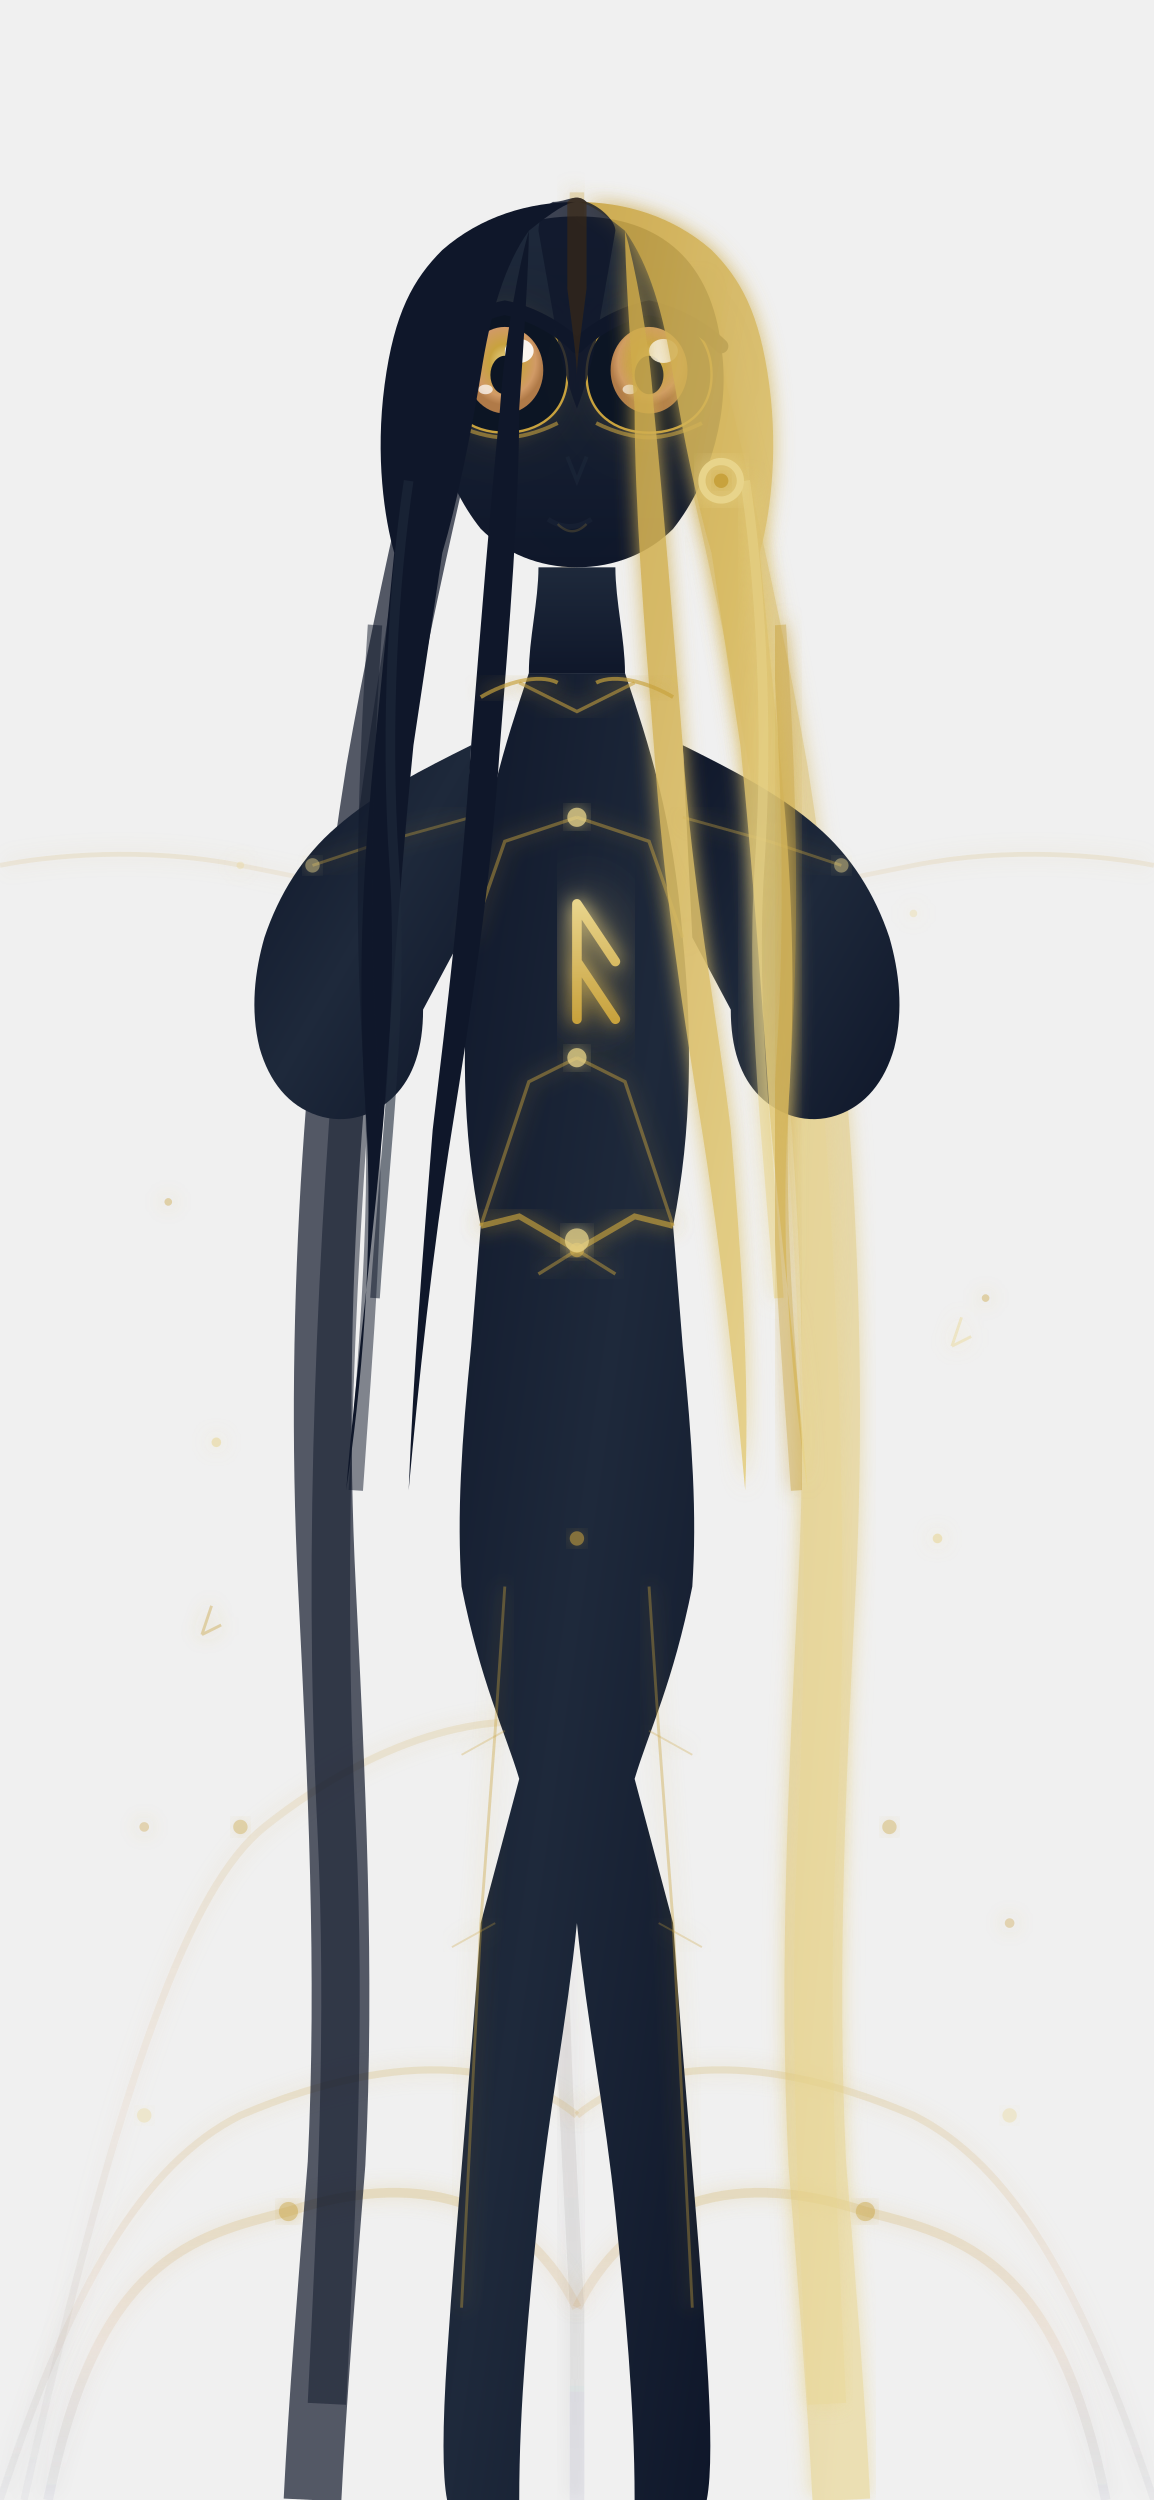
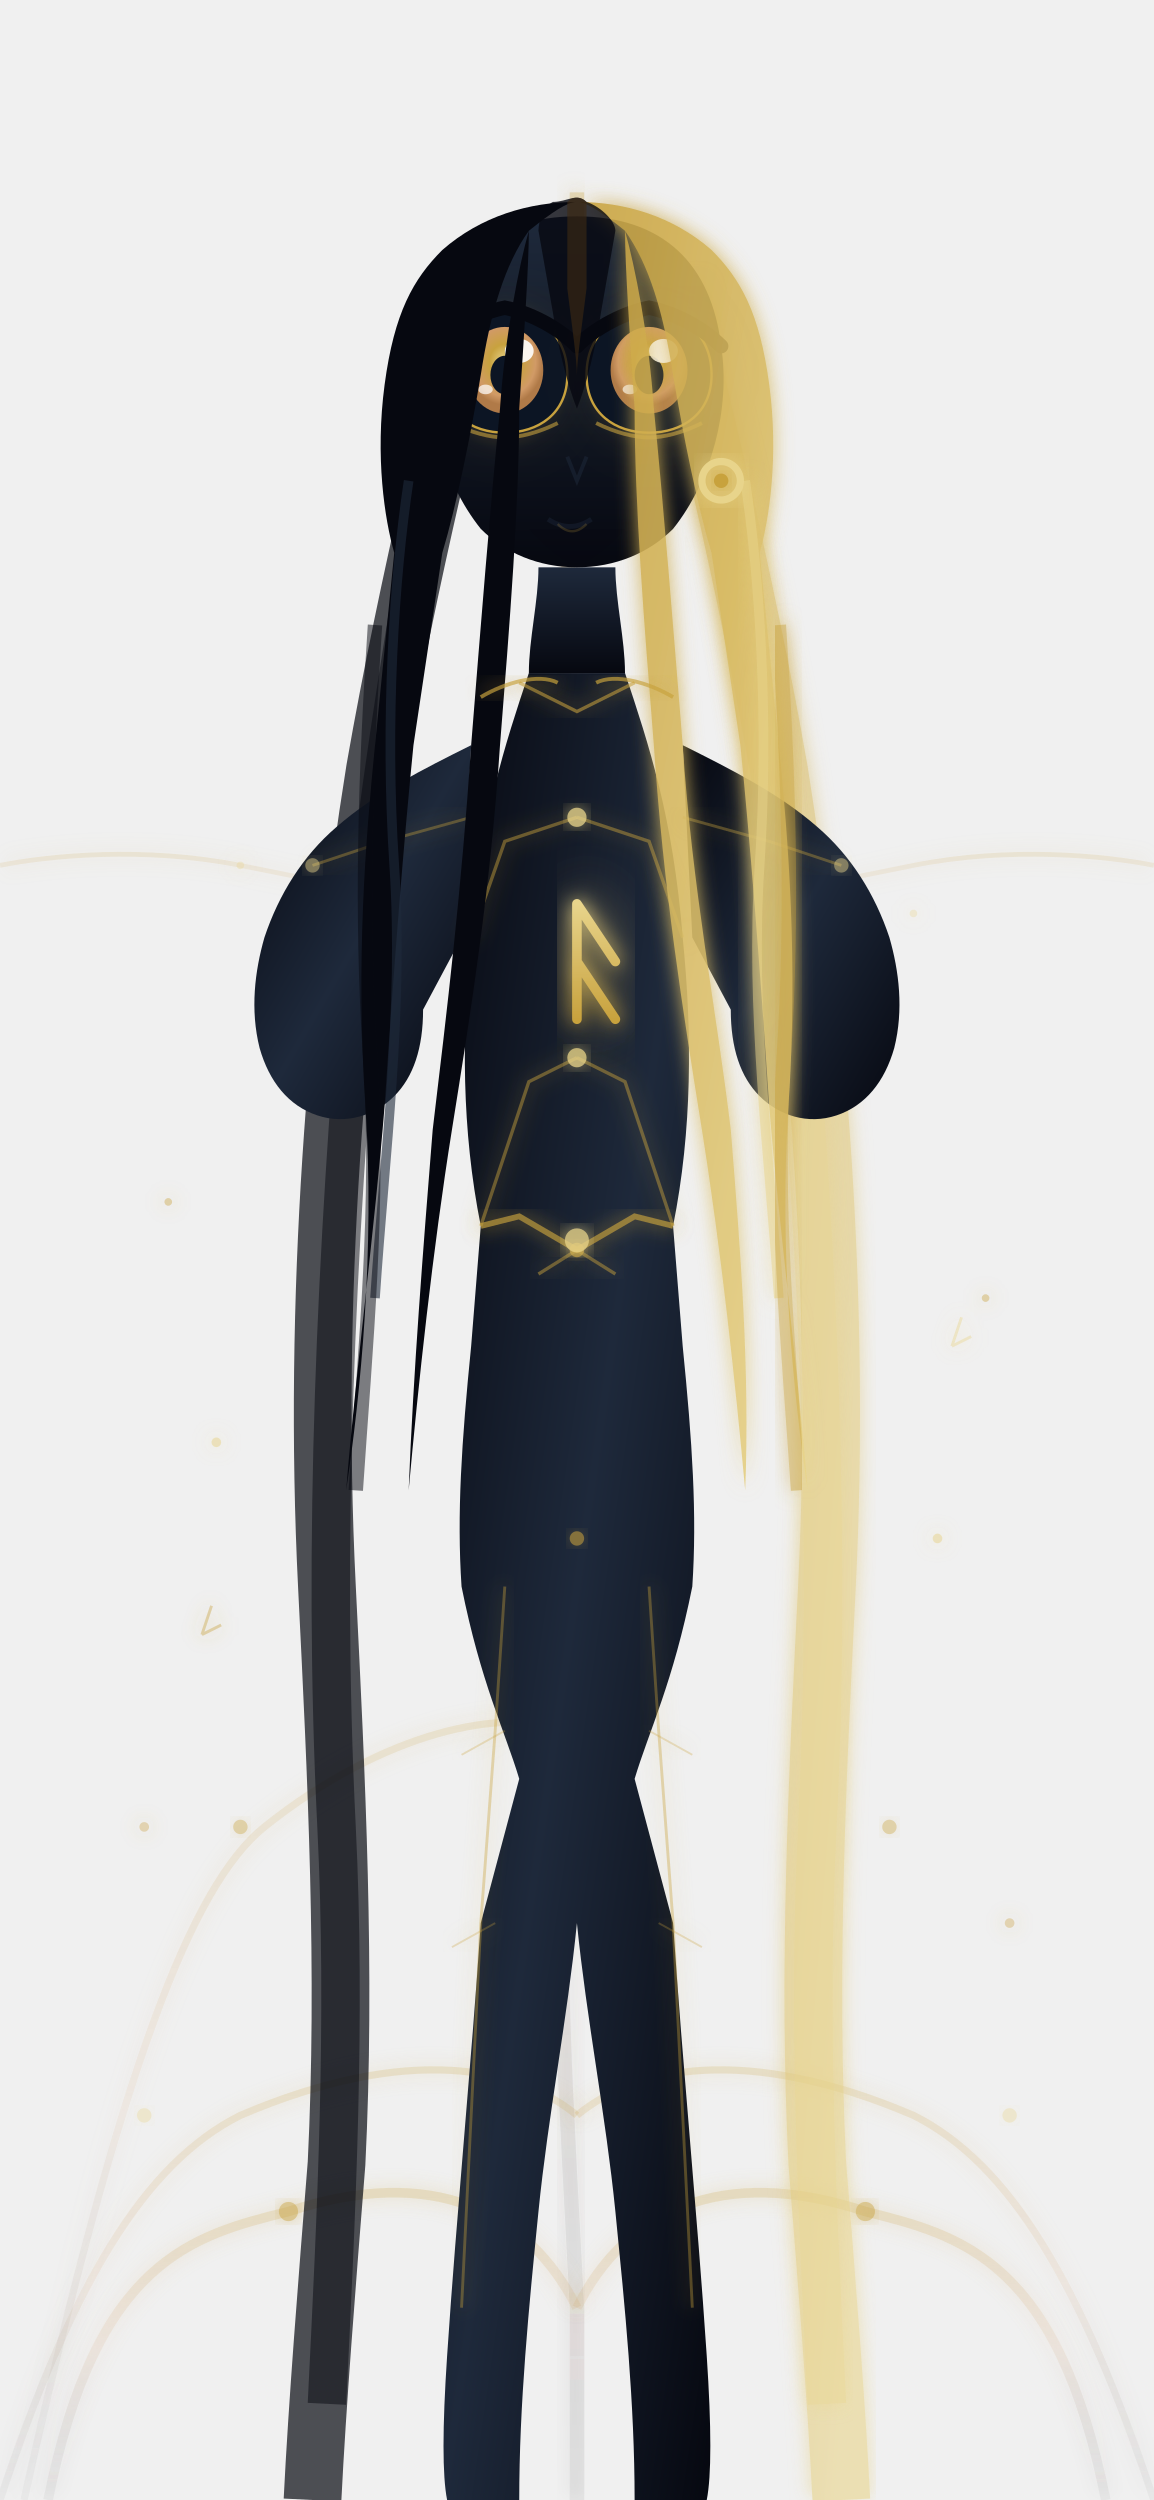
<svg xmlns="http://www.w3.org/2000/svg" viewBox="0 0 240 520" width="240" height="520">
  <defs>
    <linearGradient id="hairGrad" x1="0%" y1="0%" x2="100%" y2="20%">
-       <stop offset="0%" stop-color="#0f172a" />
-       <stop offset="45%" stop-color="#0f172a" />
+       <stop offset="0%" stop-color="#060810" />
+       <stop offset="45%" stop-color="#060810" />
      <stop offset="55%" stop-color="#3d2a12" />
      <stop offset="100%" stop-color="#e8d48b" />
    </linearGradient>
    <linearGradient id="hairLeftGrad" x1="0%" y1="0%" x2="100%" y2="100%">
-       <stop offset="0%" stop-color="#0f172a" />
-       <stop offset="100%" stop-color="#0f172a" />
+       <stop offset="0%" stop-color="#060810" />
+       <stop offset="100%" stop-color="#060810" />
    </linearGradient>
    <linearGradient id="hairRightGrad" x1="0%" y1="0%" x2="100%" y2="100%">
      <stop offset="0%" stop-color="#c8a23e" />
      <stop offset="100%" stop-color="#e8d48b" />
    </linearGradient>
    <linearGradient id="armorGrad" x1="0%" y1="0%" x2="100%" y2="100%">
-       <stop offset="0%" stop-color="#0f172a" />
+       <stop offset="0%" stop-color="#060810" />
      <stop offset="50%" stop-color="#1e293b" />
-       <stop offset="100%" stop-color="#0f172a" />
+       <stop offset="100%" stop-color="#060810" />
    </linearGradient>
    <linearGradient id="circuitGrad" x1="0%" y1="0%" x2="0%" y2="100%">
      <stop offset="0%" stop-color="#e8d48b" />
      <stop offset="50%" stop-color="#c8a23e" />
      <stop offset="100%" stop-color="#d19a66" />
    </linearGradient>
    <linearGradient id="treeGrad" x1="0%" y1="0%" x2="0%" y2="100%">
      <stop offset="0%" stop-color="#c8a23e" stop-opacity="0.6" />
      <stop offset="50%" stop-color="#d19a66" stop-opacity="0.3" />
-       <stop offset="100%" stop-color="#0f172a" stop-opacity="0.1" />
+       <stop offset="100%" stop-color="#060810" stop-opacity="0.1" />
    </linearGradient>
    <linearGradient id="skinGrad" x1="0%" y1="0%" x2="0%" y2="100%">
      <stop offset="0%" stop-color="#1e293b" />
-       <stop offset="100%" stop-color="#0f172a" />
+       <stop offset="100%" stop-color="#060810" />
    </linearGradient>
    <radialGradient id="eyeGrad" cx="50%" cy="40%" r="50%">
      <stop offset="0%" stop-color="#e8d48b" />
      <stop offset="40%" stop-color="#c8a23e" />
      <stop offset="80%" stop-color="#d19a66" />
      <stop offset="100%" stop-color="#b07a48" />
    </radialGradient>
    <radialGradient id="eyeGlowGrad" cx="50%" cy="50%" r="50%">
      <stop offset="0%" stop-color="#c8a23e" stop-opacity="0.8" />
      <stop offset="100%" stop-color="#c8a23e" stop-opacity="0" />
    </radialGradient>
    <linearGradient id="runeGrad" x1="0%" y1="0%" x2="0%" y2="100%">
      <stop offset="0%" stop-color="#e8d48b" />
      <stop offset="100%" stop-color="#c8a23e" />
    </linearGradient>
    <filter id="glow" x="-20%" y="-20%" width="140%" height="140%">
      <feGaussianBlur in="SourceGraphic" stdDeviation="2" result="blur" />
      <feComposite in="SourceGraphic" in2="blur" operator="over" />
    </filter>
    <filter id="glowStrong" x="-50%" y="-50%" width="200%" height="200%">
      <feGaussianBlur in="SourceGraphic" stdDeviation="6" result="blur1" />
      <feGaussianBlur in="SourceGraphic" stdDeviation="2" result="blur2" />
      <feMerge>
        <feMergeNode in="blur1" />
        <feMergeNode in="blur2" />
        <feMergeNode in="SourceGraphic" />
      </feMerge>
    </filter>
  </defs>
  <g id="yggdrasil" class="yggdrasil-circuits">
    <path d="M120,520 L120,480 C118,440 115,400 118,360 C120,320 122,280 120,240 C118,200 116,160 118,120 C120,90 120,60 120,40" stroke="url(#treeGrad)" stroke-width="3" fill="none" filter="url(#glow)" opacity="0.5" />
    <path d="M120,480 C110,460 90,450 60,460 C40,465 20,470 10,520" stroke="url(#treeGrad)" stroke-width="2" fill="none" filter="url(#glow)" opacity="0.4" />
    <path d="M120,440 C108,430 85,425 50,440 C30,450 15,475 0,520" stroke="url(#treeGrad)" stroke-width="1.5" fill="none" filter="url(#glow)" opacity="0.35" />
    <path d="M118,360 C105,355 80,360 55,380 C40,392 25,430 5,520" stroke="url(#treeGrad)" stroke-width="1.5" fill="none" filter="url(#glow)" opacity="0.3" />
    <path d="M120,480 C130,460 150,450 180,460 C200,465 220,470 230,520" stroke="url(#treeGrad)" stroke-width="2" fill="none" filter="url(#glow)" opacity="0.4" />
    <path d="M120,440 C132,430 155,425 190,440 C210,450 225,475 240,520" stroke="url(#treeGrad)" stroke-width="1.5" fill="none" filter="url(#glow)" opacity="0.35" />
    <path d="118,360 C135,355 160,360 185,380 C200,392 215,430 235,520" stroke="url(#treeGrad)" stroke-width="1.5" fill="none" filter="url(#glow)" opacity="0.3" />
    <path d="M118,200 C100,190 75,185 50,180 C30,176 10,178 0,180" stroke="url(#treeGrad)" stroke-width="1" fill="none" filter="url(#glow)" opacity="0.25" />
    <path d="M122,200 C140,190 165,185 190,180 C210,176 230,178 240,180" stroke="url(#treeGrad)" stroke-width="1" fill="none" filter="url(#glow)" opacity="0.25" />
    <circle cx="60" cy="460" r="2" fill="#c8a23e" filter="url(#glow)" opacity="0.5" />
    <circle cx="180" cy="460" r="2" fill="#c8a23e" filter="url(#glow)" opacity="0.5" />
    <circle cx="50" cy="380" r="1.5" fill="#c8a23e" filter="url(#glow)" opacity="0.4" />
    <circle cx="185" cy="380" r="1.5" fill="#c8a23e" filter="url(#glow)" opacity="0.4" />
    <circle cx="30" cy="440" r="1.5" fill="#e8d48b" filter="url(#glow)" opacity="0.35" />
    <circle cx="210" cy="440" r="1.5" fill="#e8d48b" filter="url(#glow)" opacity="0.35" />
  </g>
  <g id="hair-back" class="lilith-hair-back">
    <path d="M100,60 C95,80 85,120 78,160 C70,210 65,270 68,330 C70,370 72,410 70,450 C68,475 66,500 65,520" stroke="url(#hairLeftGrad)" stroke-width="12" fill="none" opacity="0.7" />
-     <path d="M95,65 C90,100 80,150 75,200 C70,260 67,320 70,380 C72,420 70,460 68,500" stroke="#0f172a" stroke-width="8" fill="none" opacity="0.5" />
+     <path d="M95,65 C90,100 80,150 75,200 C70,260 67,320 70,380 C72,420 70,460 68,500" stroke="#060810" stroke-width="8" fill="none" opacity="0.5" />
    <path d="M140,60 C145,80 155,120 162,160 C170,210 175,270 172,330 C170,370 168,410 170,450 C172,475 174,500 175,520" stroke="url(#hairRightGrad)" stroke-width="12" fill="none" filter="url(#glow)" opacity="0.6" />
    <path d="M145,65 C150,100 160,150 165,200 C170,260 173,320 170,380 C168,420 170,460 172,500" stroke="#e8d48b" stroke-width="8" fill="none" filter="url(#glow)" opacity="0.4" />
  </g>
  <g id="body" class="lilith-body">
    <path d="M112,118 C112,125 110,133 110,140 L130,140 C130,133 128,125 128,118" fill="url(#skinGrad)" />
    <path d="M110,140 C105,155 100,170 98,195 C96,215 96,235 100,255               L98,280 C96,300 95,315 96,330               C100,350 105,360 108,370               L100,400 C98,430 95,460 93,490 C92,505 92,515 93,520               L108,520 C108,500 110,480 112,460 C114,440 118,420 120,400               C122,420 126,440 128,460 C130,480 132,500 132,520               L147,520 C148,515 148,505 147,490               C145,460 142,430 140,400               L132,370 C135,360 140,350 144,330               C145,315 144,300 142,280               L140,255 C144,235 144,215 142,195               C140,170 135,155 130,140 Z" fill="url(#armorGrad)" />
    <path d="M98,155 C88,160 78,165 70,172 C63,178 58,186 55,195               C53,202 52,210 54,218 C56,225 60,230 66,232               C72,234 78,232 82,228 C86,224 88,218 88,210               L96,195" fill="url(#armorGrad)" />
    <path d="M142,155 C152,160 162,165 170,172 C177,178 182,186 185,195               C187,202 188,210 186,218 C184,225 180,230 174,232               C168,234 162,232 158,228 C154,224 152,218 152,210               L144,195" fill="url(#armorGrad)" />
  </g>
  <g id="circuits" class="lilith-circuits">
    <line x1="120" y1="145" x2="120" y2="395" stroke="#c8a23e" stroke-width="1" filter="url(#glow)" opacity="0.7" />
    <path d="M120,170 L105,175 L98,195" stroke="#c8a23e" stroke-width="0.7" fill="none" filter="url(#glow)" opacity="0.5" />
    <path d="M120,170 L135,175 L142,195" stroke="#c8a23e" stroke-width="0.7" fill="none" filter="url(#glow)" opacity="0.5" />
    <path d="M120,220 L110,225 L100,255" stroke="#c8a23e" stroke-width="0.7" fill="none" filter="url(#glow)" opacity="0.5" />
    <path d="M120,220 L130,225 L140,255" stroke="#c8a23e" stroke-width="0.7" fill="none" filter="url(#glow)" opacity="0.5" />
    <path d="M120,260 L112,265" stroke="#c8a23e" stroke-width="0.7" fill="none" filter="url(#glow)" opacity="0.5" />
    <path d="M120,260 L128,265" stroke="#c8a23e" stroke-width="0.7" fill="none" filter="url(#glow)" opacity="0.5" />
    <circle cx="120" cy="170" r="2" fill="#e8d48b" filter="url(#glow)" opacity="0.8" />
    <circle cx="120" cy="220" r="2" fill="#e8d48b" filter="url(#glow)" opacity="0.8" />
    <circle cx="120" cy="260" r="1.5" fill="#c8a23e" filter="url(#glow)" opacity="0.7" />
    <circle cx="120" cy="320" r="1.5" fill="#c8a23e" filter="url(#glow)" opacity="0.6" />
    <path d="M98,170 L80,175 L65,180" stroke="#c8a23e" stroke-width="0.6" fill="none" filter="url(#glow)" opacity="0.4" />
    <path d="M142,170 L160,175 L175,180" stroke="#c8a23e" stroke-width="0.6" fill="none" filter="url(#glow)" opacity="0.4" />
    <circle cx="65" cy="180" r="1.5" fill="#e8d48b" filter="url(#glow)" opacity="0.5" />
    <circle cx="175" cy="180" r="1.5" fill="#e8d48b" filter="url(#glow)" opacity="0.5" />
  </g>
  <g id="rune" class="lilith-rune" transform="translate(120,200)" filter="url(#glowStrong)">
    <path d="M0,-12 L0,12 M0,-12 L8,0 M0,0 L8,12" stroke="url(#runeGrad)" stroke-width="2" fill="none" stroke-linecap="round" />
  </g>
  <g id="head" class="lilith-head">
    <path d="M120,45 C138,45 148,55 150,72 C152,85 148,100 140,110               C135,115 128,118 120,118 C112,118 105,115 100,110               C92,100 88,85 90,72 C92,55 102,45 120,45 Z" fill="url(#skinGrad)" />
-     <path d="M110,110 C115,116 120,118 120,118 C120,118 125,116 130,110" fill="#0f172a" opacity="0.3" />
+     <path d="M110,110 C115,116 120,118 120,118 C120,118 125,116 130,110" fill="#060810" opacity="0.3" />
  </g>
  <g id="eyes" class="lilith-eyes">
    <g class="lilith-eye" id="left-eye">
      <ellipse cx="105" cy="78" rx="14" ry="16" fill="url(#eyeGlowGrad)" opacity="0.3" filter="url(#glowStrong)" />
      <path d="M92,78 C92,68 100,65 105,65 C110,65 118,68 118,78 C118,86 112,90 105,90 C98,90 92,86 92,78 Z" fill="#0c1524" stroke="#c8a23e" stroke-width="0.5" />
      <ellipse cx="105" cy="77" rx="8" ry="9" fill="url(#eyeGrad)" />
      <ellipse cx="105" cy="78" rx="3" ry="4" fill="#0c1524" />
      <ellipse cx="108" cy="73" rx="3" ry="2.5" fill="#ffffff" opacity="0.9" />
      <ellipse cx="101" cy="81" rx="1.5" ry="1" fill="#ffffff" opacity="0.7" />
-       <path d="M90,72 C94,68 100,65 105,64 C110,65 116,68 120,72" stroke="#0f172a" stroke-width="3" fill="none" stroke-linecap="round" />
+       <path d="M90,72 C94,68 100,65 105,64 C110,65 116,68 120,72" stroke="#060810" stroke-width="3" fill="none" stroke-linecap="round" />
      <path d="M94,88 C98,90 102,91 105,91 C108,91 112,90 116,88" stroke="#c8a23e" stroke-width="0.8" fill="none" opacity="0.6" />
    </g>
    <g class="lilith-eye" id="right-eye">
      <ellipse cx="135" cy="78" rx="14" ry="16" fill="url(#eyeGlowGrad)" opacity="0.3" filter="url(#glowStrong)" />
      <path d="M122,78 C122,68 130,65 135,65 C140,65 148,68 148,78 C148,86 142,90 135,90 C128,90 122,86 122,78 Z" fill="#0c1524" stroke="#c8a23e" stroke-width="0.5" />
      <ellipse cx="135" cy="77" rx="8" ry="9" fill="url(#eyeGrad)" />
      <ellipse cx="135" cy="78" rx="3" ry="4" fill="#0c1524" />
      <ellipse cx="138" cy="73" rx="3" ry="2.5" fill="#ffffff" opacity="0.9" />
      <ellipse cx="131" cy="81" rx="1.5" ry="1" fill="#ffffff" opacity="0.7" />
-       <path d="M120,72 C124,68 130,65 135,64 C140,65 146,68 150,72" stroke="#0f172a" stroke-width="3" fill="none" stroke-linecap="round" />
+       <path d="M120,72 C124,68 130,65 135,64 C140,65 146,68 150,72" stroke="#060810" stroke-width="3" fill="none" stroke-linecap="round" />
      <path d="M124,88 C128,90 132,91 135,91 C138,91 142,90 146,88" stroke="#c8a23e" stroke-width="0.8" fill="none" opacity="0.6" />
    </g>
  </g>
  <path d="M118,95 L120,100 L122,95" stroke="#1e293b" stroke-width="0.8" fill="none" opacity="0.5" />
  <path d="M114,108 C117,110 120,110 123,108" stroke="#1e293b" stroke-width="1" fill="none" opacity="0.4" />
  <path d="M116,109 C118,111 120,111 122,109" stroke="#c8a23e" stroke-width="0.5" fill="none" opacity="0.2" />
  <g id="hair-front" class="lilith-hair-front">
-     <path d="M120,42 C110,42 100,45 92,52 C86,58 82,65 80,80               C78,95 80,108 82,115 L78,155 C76,175 74,200 76,230               C78,260 75,290 72,310              L72,310 C74,285 78,255 80,230 C82,200 84,175 86,155              L92,115 C95,105 98,90 100,78 C102,65 105,55 110,48               L110,48 C108,55 105,70 104,85 C102,105 100,130 98,155              C96,185 93,210 90,235 C88,260 86,285 85,310              L85,310 C87,288 90,260 94,235 C98,210 102,185 104,155              C106,130 108,105 108,85 C109,70 110,55 110,48              C115,44 118,42 120,42 Z" fill="#0f172a" />
+     <path d="M120,42 C110,42 100,45 92,52 C86,58 82,65 80,80               C78,95 80,108 82,115 L78,155 C76,175 74,200 76,230               C78,260 75,290 72,310              L72,310 C74,285 78,255 80,230 C82,200 84,175 86,155              L92,115 C95,105 98,90 100,78 C102,65 105,55 110,48               L110,48 C108,55 105,70 104,85 C102,105 100,130 98,155              C96,185 93,210 90,235 C88,260 86,285 85,310              L85,310 C87,288 90,260 94,235 C98,210 102,185 104,155              C106,130 108,105 108,85 C109,70 110,55 110,48              C115,44 118,42 120,42 Z" fill="#060810" />
    <path d="M120,42 C130,42 140,45 148,52 C154,58 158,65 160,80               C162,95 160,108 158,115 L162,155 C164,175 166,200 164,230               C162,260 165,290 168,310              L168,310 C166,285 162,255 160,230 C158,200 156,175 154,155              L148,115 C145,105 142,90 140,78 C138,65 135,55 130,48               L130,48 C132,55 135,70 136,85 C138,105 140,130 142,155              C144,185 149,210 152,235 C154,260 156,285 155,310              L155,310 C153,288 150,260 146,235 C142,210 138,185 136,155              C134,130 132,105 132,85 C131,70 130,55 130,48              C125,44 122,42 120,42 Z" fill="url(#hairRightGrad)" filter="url(#glow)" opacity="0.9" />
-     <path d="M115,42 C118,42 120,40 122,42 C125,43 128,46 128,48              L125,65 C124,72 122,80 120,85 C118,80 116,72 115,65 L112,48               C112,46 113,43 115,42 Z" fill="#0f172a" opacity="0.8" />
+     <path d="M115,42 C118,42 120,40 122,42 C125,43 128,46 128,48              L125,65 C124,72 122,80 120,85 C118,80 116,72 115,65 L112,48               C112,46 113,43 115,42 Z" fill="#060810" opacity="0.8" />
    <path d="M118,42 C120,40 122,42 122,42 L122,60 C121,68 120,75 120,78              C120,75 119,68 118,60 L118,42 Z" fill="#3d2a12" opacity="0.6" />
    <path d="M85,100 C82,120 80,150 82,180 C84,210 80,240 78,270" stroke="#1e293b" stroke-width="2" fill="none" opacity="0.6" />
-     <path d="M78,130 C76,160 75,190 77,220 C79,250 76,280 74,310" stroke="#0f172a" stroke-width="3" fill="none" opacity="0.5" />
+     <path d="M78,130 C76,160 75,190 77,220 C79,250 76,280 74,310" stroke="#060810" stroke-width="3" fill="none" opacity="0.5" />
    <path d="M155,100 C158,120 160,150 158,180 C156,210 160,240 162,270" stroke="#e8d48b" stroke-width="2" fill="none" filter="url(#glow)" opacity="0.6" />
    <path d="M162,130 C164,160 165,190 163,220 C161,250 164,280 166,310" stroke="#c8a23e" stroke-width="3" fill="none" filter="url(#glow)" opacity="0.5" />
  </g>
  <g id="hair-ornament" class="lilith-ornament" transform="translate(150,100)">
    <circle cx="0" cy="0" r="4" fill="none" stroke="#e8d48b" stroke-width="1.5" filter="url(#glow)" />
    <circle cx="0" cy="0" r="1.5" fill="#c8a23e" filter="url(#glow)" />
  </g>
  <g id="armor-accents" class="lilith-armor-accents">
    <path d="M100,145 C105,142 112,140 116,142" stroke="#c8a23e" stroke-width="0.8" fill="none" filter="url(#glow)" opacity="0.7" />
    <path d="M140,145 C135,142 128,140 124,142" stroke="#c8a23e" stroke-width="0.8" fill="none" filter="url(#glow)" opacity="0.7" />
    <path d="M108,142 L120,148 L132,142" stroke="#c8a23e" stroke-width="0.7" fill="none" filter="url(#glow)" opacity="0.6" />
    <path d="M100,255 L108,253 L120,260 L132,253 L140,255" stroke="#c8a23e" stroke-width="1.2" fill="none" filter="url(#glow)" opacity="0.7" />
    <circle cx="120" cy="258" r="2.5" fill="#e8d48b" filter="url(#glow)" opacity="0.8" />
  </g>
  <g id="leg-circuits" class="lilith-leg-circuits">
    <path d="M105,330 L103,360 L100,400 L98,440 L96,480" stroke="#c8a23e" stroke-width="0.6" fill="none" filter="url(#glow)" opacity="0.4" />
    <path d="M105,360 L96,365" stroke="#c8a23e" stroke-width="0.4" fill="none" filter="url(#glow)" opacity="0.3" />
    <path d="M103,400 L94,405" stroke="#c8a23e" stroke-width="0.4" fill="none" filter="url(#glow)" opacity="0.3" />
    <path d="M135,330 L137,360 L140,400 L142,440 L144,480" stroke="#c8a23e" stroke-width="0.6" fill="none" filter="url(#glow)" opacity="0.4" />
    <path d="M135,360 L144,365" stroke="#c8a23e" stroke-width="0.4" fill="none" filter="url(#glow)" opacity="0.3" />
    <path d="M137,400 L146,405" stroke="#c8a23e" stroke-width="0.4" fill="none" filter="url(#glow)" opacity="0.3" />
  </g>
  <g id="particles" class="lilith-particles" filter="url(#glow)">
    <circle cx="45" cy="300" r="1" fill="#e8d48b" opacity="0.5" />
    <circle cx="195" cy="320" r="1" fill="#e8d48b" opacity="0.5" />
    <circle cx="35" cy="250" r="0.8" fill="#c8a23e" opacity="0.4" />
    <circle cx="205" cy="270" r="0.8" fill="#c8a23e" opacity="0.4" />
    <circle cx="50" cy="180" r="0.8" fill="#e8d48b" opacity="0.3" />
    <circle cx="190" cy="190" r="0.8" fill="#e8d48b" opacity="0.3" />
    <circle cx="30" cy="380" r="1" fill="#c8a23e" opacity="0.35" />
    <circle cx="210" cy="400" r="1" fill="#c8a23e" opacity="0.35" />
    <path d="M42,340 L44,334 M42,340 L46,338" stroke="#c8a23e" stroke-width="0.6" fill="none" opacity="0.4" />
    <path d="M198,280 L200,274 M198,280 L202,278" stroke="#e8d48b" stroke-width="0.6" fill="none" opacity="0.4" />
  </g>
</svg>
